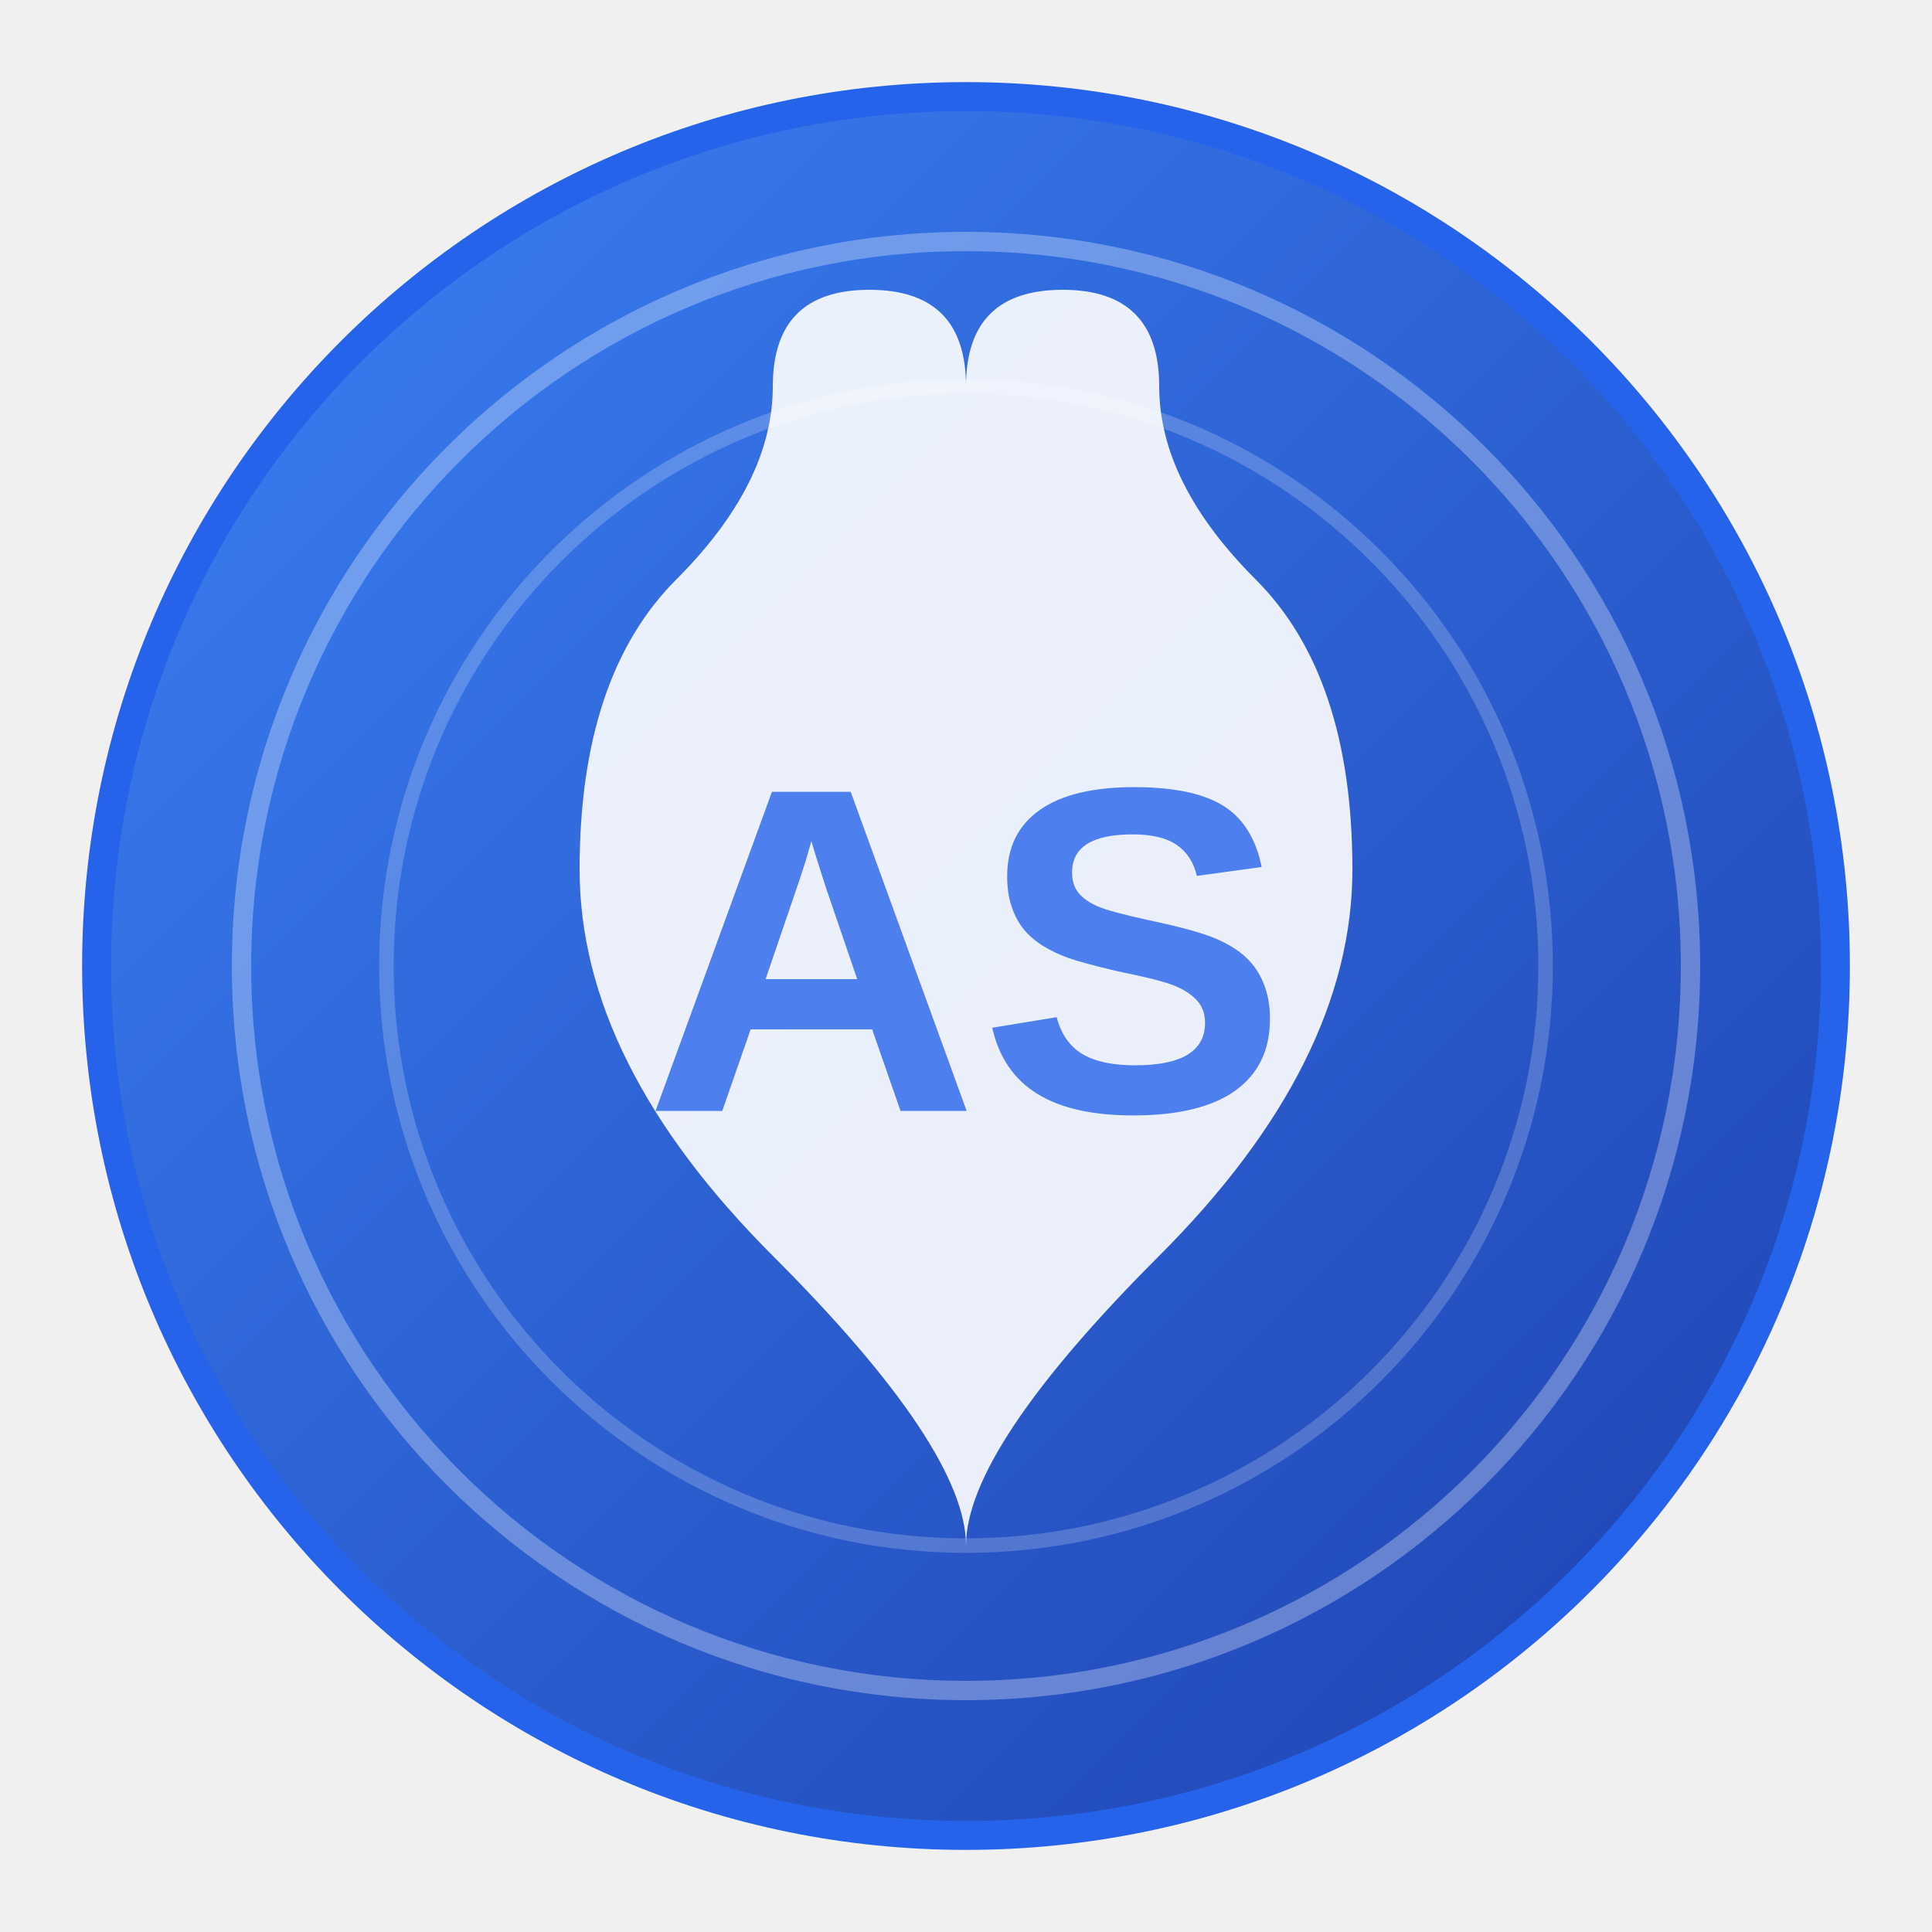
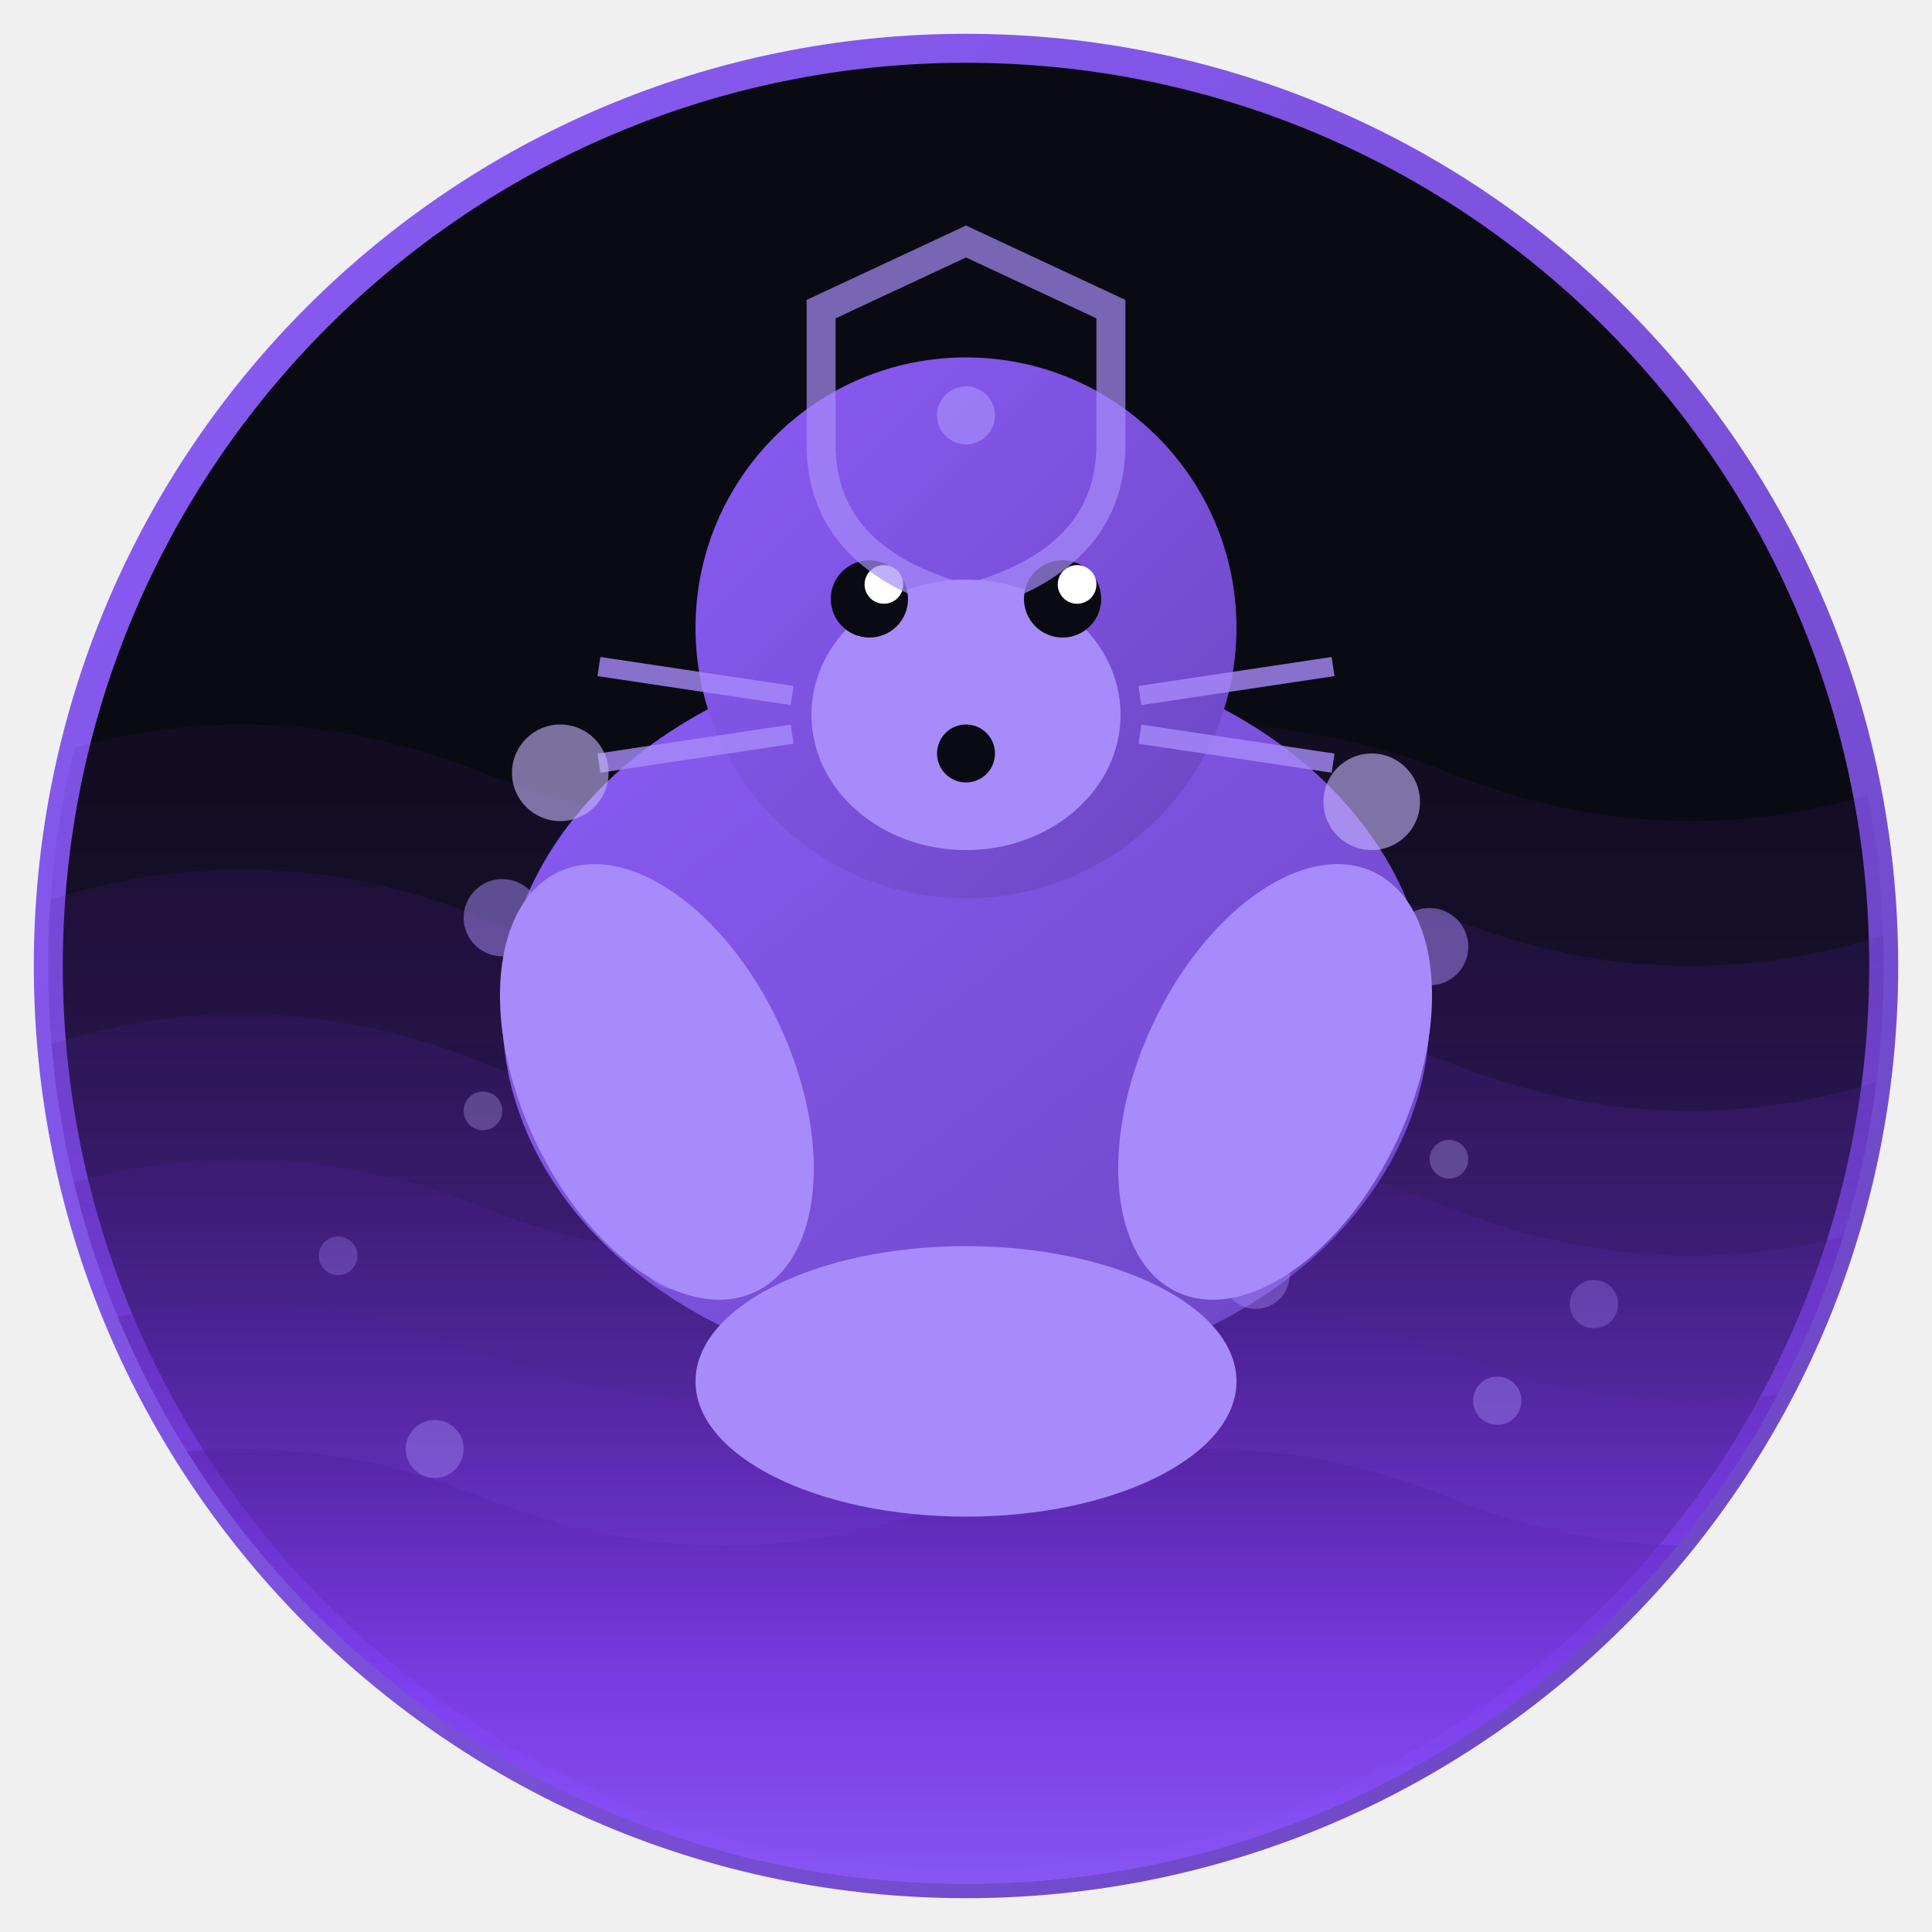
- <svg xmlns="http://www.w3.org/2000/svg" width="200" height="200" viewBox="0 0 200 200">
-   <circle cx="100" cy="100" r="90" fill="url(#gradient)" stroke="#2563eb" stroke-width="3" />
+ <svg xmlns="http://www.w3.org/2000/svg" viewBox="0 0 200 200" width="200" height="200">
  <defs>
-     <linearGradient id="gradient" x1="0%" y1="0%" x2="100%" y2="100%">
-       <stop offset="0%" style="stop-color:#3b82f6;stop-opacity:1" />
-       <stop offset="100%" style="stop-color:#1e40af;stop-opacity:1" />
+     <linearGradient id="purpleGradient" x1="0%" y1="0%" x2="100%" y2="100%">
+       <stop offset="0%" style="stop-color:#8B5CF6;stop-opacity:1" />
+       <stop offset="100%" style="stop-color:#6B46C1;stop-opacity:1" />
    </linearGradient>
+     <linearGradient id="waterGradient" x1="0%" y1="0%" x2="0%" y2="100%">
+       <stop offset="0%" style="stop-color:#4c1d95;stop-opacity:0.4" />
+       <stop offset="50%" style="stop-color:#7c3aed;stop-opacity:0.6" />
+       <stop offset="100%" style="stop-color:#8B5CF6;stop-opacity:0.9" />
+     </linearGradient>
+     <clipPath id="circleClip">
+       <circle cx="100" cy="100" r="95" />
+     </clipPath>
  </defs>
-   <path d="M 100 40 Q 100 30 90 30 Q 80 30 80 40 Q 80 50 70 60 Q 60 70 60 90 Q 60 110 80 130 Q 100 150 100 160 Q 100 150 120 130 Q 140 110 140 90 Q 140 70 130 60 Q 120 50 120 40 Q 120 30 110 30 Q 100 30 100 40 Z" fill="#ffffff" opacity="0.9" />
-   <circle cx="100" cy="100" r="75" fill="none" stroke="#ffffff" stroke-width="2" opacity="0.3" />
-   <circle cx="100" cy="100" r="60" fill="none" stroke="#ffffff" stroke-width="1.5" opacity="0.2" />
-   <text x="100" y="115" font-family="Arial, sans-serif" font-size="48" font-weight="bold" fill="#2563eb" text-anchor="middle" opacity="0.8">AS</text>
+   <circle cx="100" cy="100" r="95" fill="#0a0a12" stroke="url(#purpleGradient)" stroke-width="3" />
+   <g clip-path="url(#circleClip)">
+     <path d="M 0 80 Q 25 70, 50 80 T 100 80 T 150 80 T 200 80 L 200 200 L 0 200 Z" fill="url(#waterGradient)" opacity="0.3" />
+     <path d="M 0 95 Q 25 85, 50 95 T 100 95 T 150 95 T 200 95 L 200 200 L 0 200 Z" fill="url(#waterGradient)" opacity="0.4" />
+     <path d="M 0 110 Q 25 100, 50 110 T 100 110 T 150 110 T 200 110 L 200 200 L 0 200 Z" fill="url(#waterGradient)" opacity="0.5" />
+     <path d="M 0 125 Q 25 115, 50 125 T 100 125 T 150 125 T 200 125 L 200 200 L 0 200 Z" fill="url(#waterGradient)" opacity="0.6" />
+     <path d="M 0 140 Q 25 130, 50 140 T 100 140 T 150 140 T 200 140 L 200 200 L 0 200 Z" fill="url(#waterGradient)" opacity="0.75" />
+     <path d="M 0 155 Q 25 145, 50 155 T 100 155 T 150 155 T 200 155 L 200 200 L 0 200 Z" fill="url(#waterGradient)" opacity="0.85" />
+     <circle cx="45" cy="150" r="3" fill="#a78bfa" opacity="0.4" />
+     <circle cx="155" cy="145" r="2.5" fill="#a78bfa" opacity="0.4" />
+     <circle cx="35" cy="130" r="2" fill="#a78bfa" opacity="0.3" />
+     <circle cx="165" cy="135" r="2.5" fill="#a78bfa" opacity="0.3" />
+     <circle cx="50" cy="115" r="2" fill="#c4b5fd" opacity="0.3" />
+     <circle cx="150" cy="120" r="2" fill="#c4b5fd" opacity="0.3" />
+   </g>
+   <ellipse cx="100" cy="105" rx="48" ry="38" fill="url(#purpleGradient)" />
+   <circle cx="100" cy="65" r="28" fill="url(#purpleGradient)" />
+   <ellipse cx="100" cy="74" rx="16" ry="14" fill="#a78bfa" />
+   <circle cx="90" cy="62" r="4" fill="#0a0a12" />
+   <circle cx="110" cy="62" r="4" fill="#0a0a12" />
+   <circle cx="91.5" cy="60.5" r="2" fill="#ffffff" />
+   <circle cx="111.5" cy="60.5" r="2" fill="#ffffff" />
+   <circle cx="100" cy="78" r="3" fill="#0a0a12" />
+   <line x1="82" y1="72" x2="62" y2="69" stroke="#a78bfa" stroke-width="2" opacity="0.8" />
+   <line x1="82" y1="76" x2="62" y2="79" stroke="#a78bfa" stroke-width="2" opacity="0.8" />
+   <line x1="118" y1="72" x2="138" y2="69" stroke="#a78bfa" stroke-width="2" opacity="0.8" />
+   <line x1="118" y1="76" x2="138" y2="79" stroke="#a78bfa" stroke-width="2" opacity="0.8" />
+   <ellipse cx="68" cy="112" rx="14" ry="24" fill="#a78bfa" transform="rotate(-25 68 112)" />
+   <ellipse cx="132" cy="112" rx="14" ry="24" fill="#a78bfa" transform="rotate(25 132 112)" />
+   <ellipse cx="100" cy="143" rx="28" ry="14" fill="#a78bfa" />
+   <circle cx="58" cy="80" r="5" fill="#c4b5fd" opacity="0.6" />
+   <circle cx="52" cy="95" r="4" fill="#a78bfa" opacity="0.5" />
+   <circle cx="142" cy="83" r="5" fill="#c4b5fd" opacity="0.6" />
+   <circle cx="148" cy="98" r="4" fill="#a78bfa" opacity="0.5" />
+   <circle cx="70" cy="130" r="3.5" fill="#a78bfa" opacity="0.4" />
+   <circle cx="130" cy="132" r="3.5" fill="#a78bfa" opacity="0.4" />
+   <path d="M 100 25 L 115 32 L 115 46 Q 115 58, 100 62 Q 85 58, 85 46 L 85 32 Z" fill="none" stroke="#a78bfa" stroke-width="3" opacity="0.7" />
+   <circle cx="100" cy="43" r="3" fill="#a78bfa" opacity="0.7" />
</svg>
